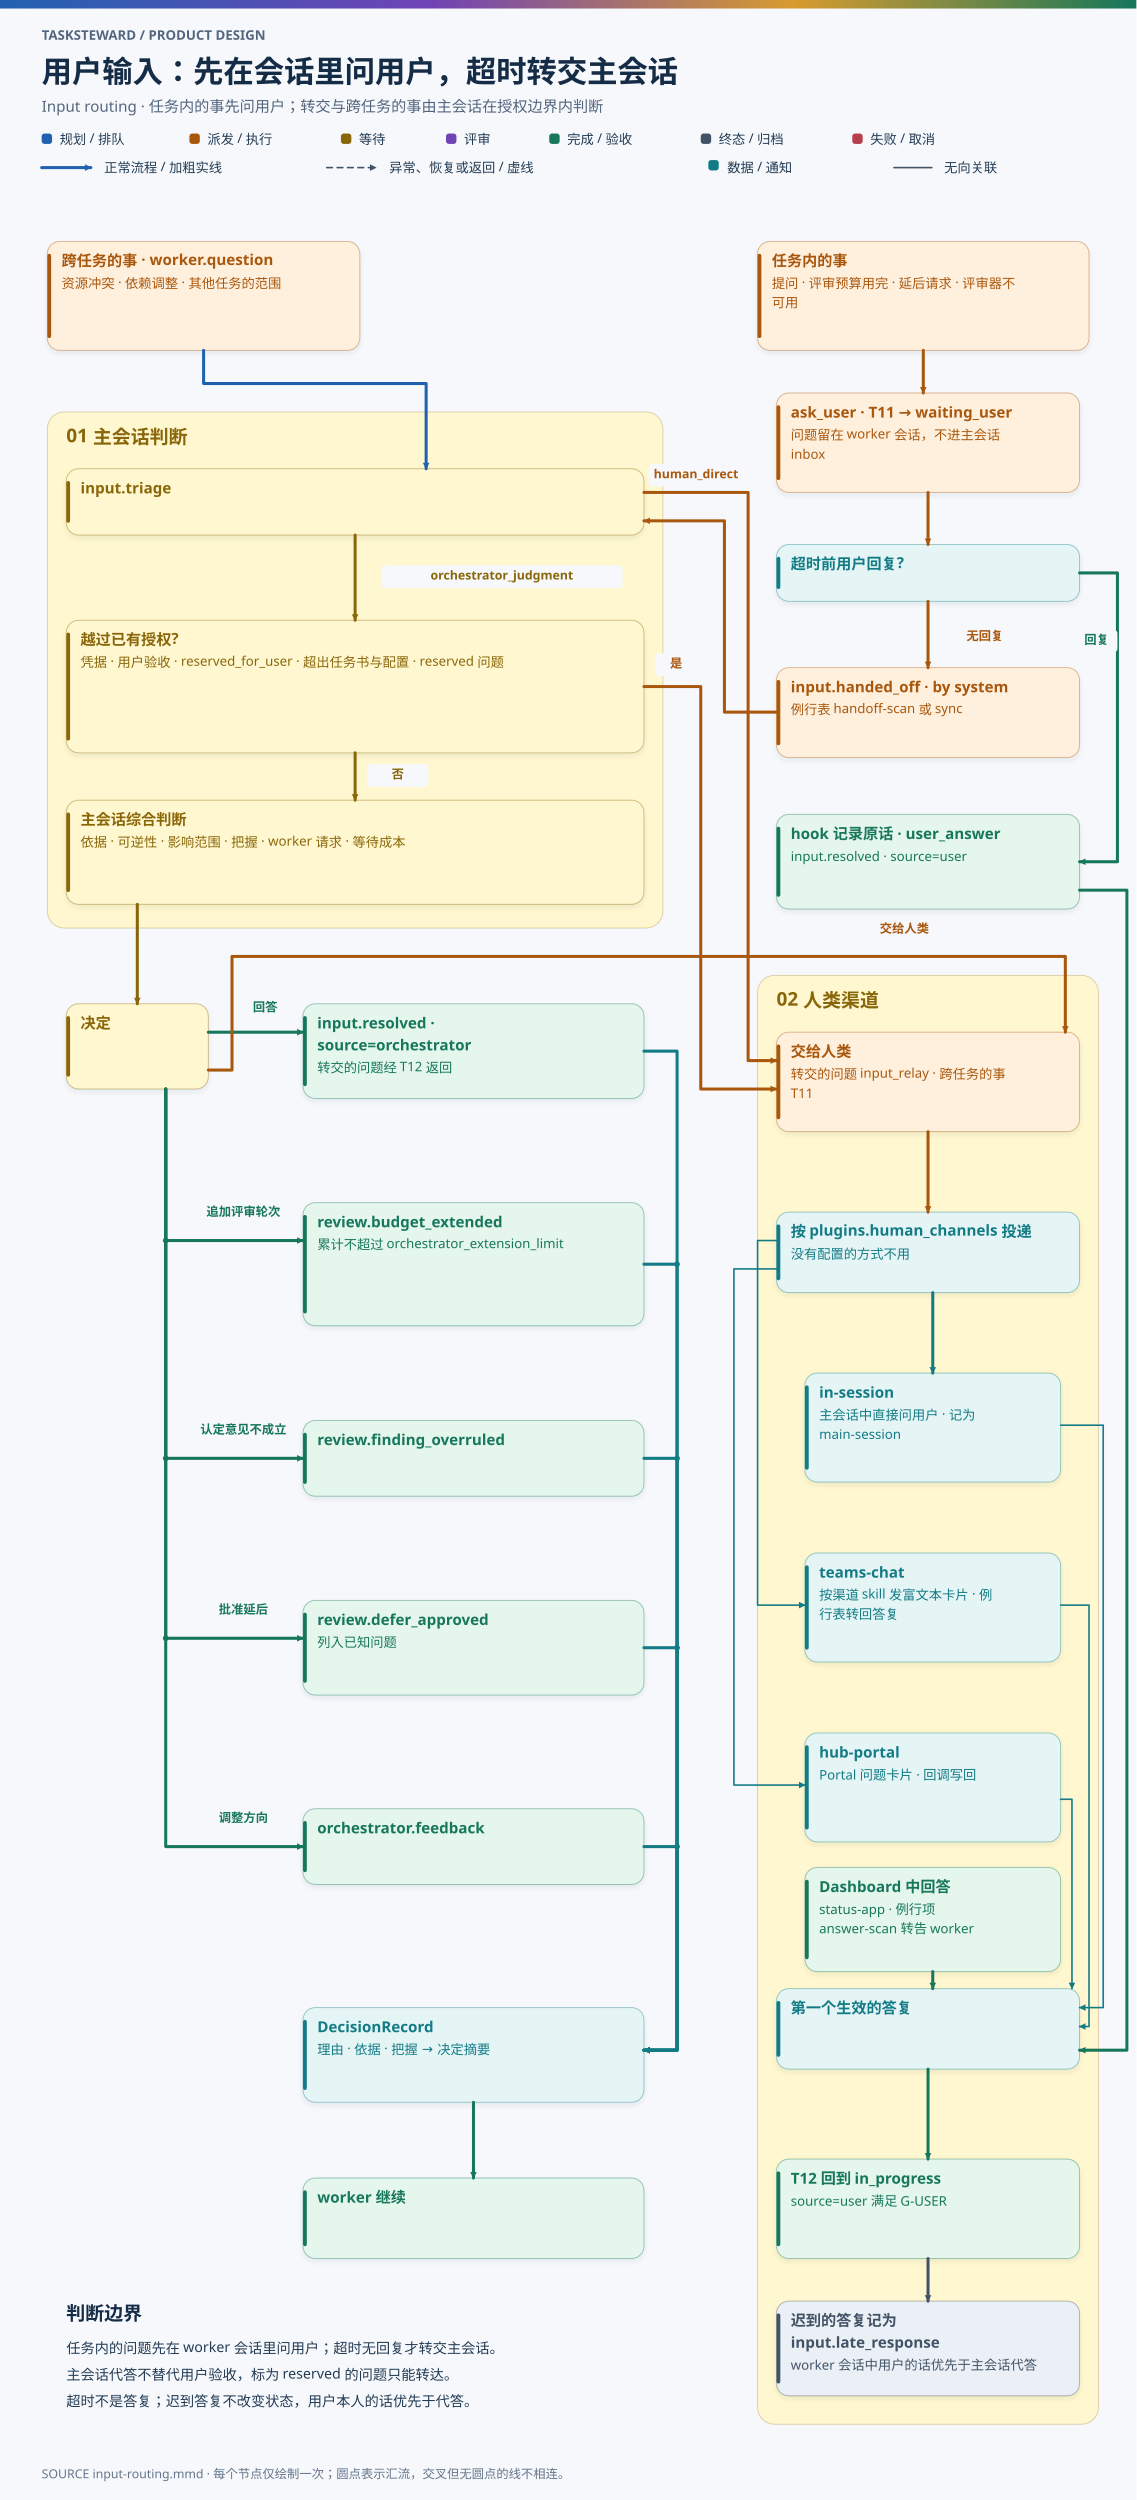
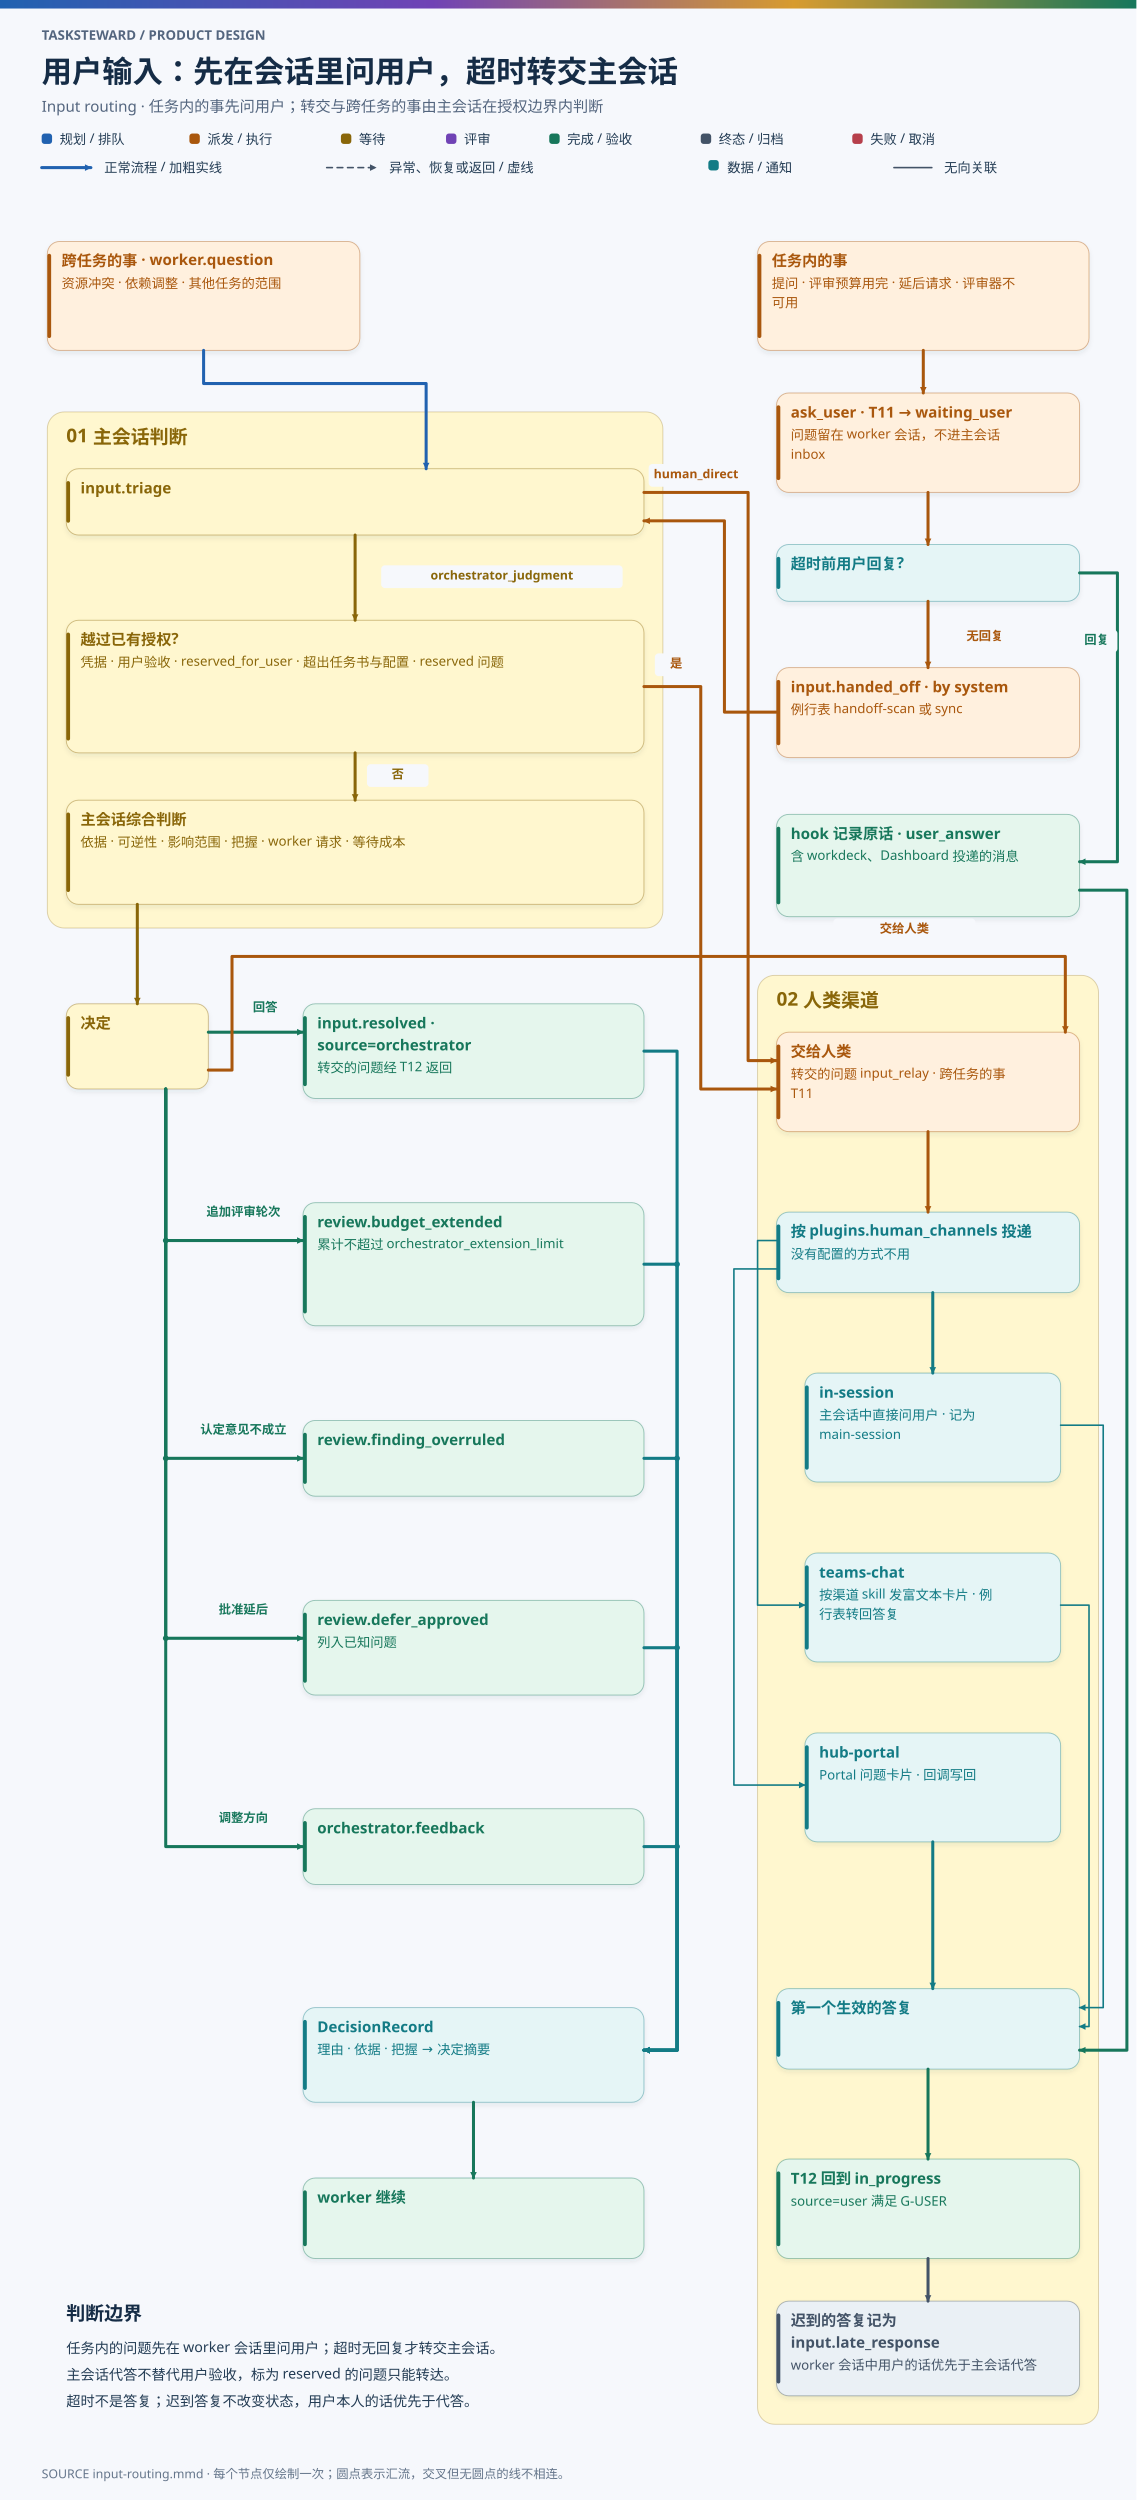
<svg xmlns="http://www.w3.org/2000/svg" width="1200" height="2640" viewBox="0 0 1200 2640" role="img" aria-labelledby="input-routing-title" font-family="Segoe UI, Microsoft YaHei, sans-serif">
  <defs>
    <linearGradient id="input-routing-header">
      <stop stop-color="#2162B0" />
      <stop offset=".38" stop-color="#7043B5" />
      <stop offset=".7" stop-color="#D79B2F" />
      <stop offset="1" stop-color="#17775B" />
    </linearGradient>
    <filter id="input-routing-shadow" x="-10%" y="-20%" width="120%" height="150%">
      <feDropShadow dx="0" dy="3" stdDeviation="3" flood-color="#19334F" flood-opacity=".08" />
    </filter>
    <marker id="input-routing-arrow-blue" viewBox="0 0 10 10" refX="9" refY="5" markerWidth="7" markerHeight="7" orient="auto-start-reverse" markerUnits="userSpaceOnUse">
      <path d="M 0 0 L 10 5 L 0 10 z" fill="#2162B0" />
    </marker>
    <marker id="input-routing-arrow-orange" viewBox="0 0 10 10" refX="9" refY="5" markerWidth="7" markerHeight="7" orient="auto-start-reverse" markerUnits="userSpaceOnUse">
      <path d="M 0 0 L 10 5 L 0 10 z" fill="#A9570D" />
    </marker>
    <marker id="input-routing-arrow-yellow" viewBox="0 0 10 10" refX="9" refY="5" markerWidth="7" markerHeight="7" orient="auto-start-reverse" markerUnits="userSpaceOnUse">
      <path d="M 0 0 L 10 5 L 0 10 z" fill="#896609" />
    </marker>
    <marker id="input-routing-arrow-purple" viewBox="0 0 10 10" refX="9" refY="5" markerWidth="7" markerHeight="7" orient="auto-start-reverse" markerUnits="userSpaceOnUse">
      <path d="M 0 0 L 10 5 L 0 10 z" fill="#7043B5" />
    </marker>
    <marker id="input-routing-arrow-green" viewBox="0 0 10 10" refX="9" refY="5" markerWidth="7" markerHeight="7" orient="auto-start-reverse" markerUnits="userSpaceOnUse">
      <path d="M 0 0 L 10 5 L 0 10 z" fill="#17775B" />
    </marker>
    <marker id="input-routing-arrow-slate" viewBox="0 0 10 10" refX="9" refY="5" markerWidth="7" markerHeight="7" orient="auto-start-reverse" markerUnits="userSpaceOnUse">
      <path d="M 0 0 L 10 5 L 0 10 z" fill="#435367" />
    </marker>
    <marker id="input-routing-arrow-red" viewBox="0 0 10 10" refX="9" refY="5" markerWidth="7" markerHeight="7" orient="auto-start-reverse" markerUnits="userSpaceOnUse">
      <path d="M 0 0 L 10 5 L 0 10 z" fill="#B63F4B" />
    </marker>
    <marker id="input-routing-arrow-teal" viewBox="0 0 10 10" refX="9" refY="5" markerWidth="7" markerHeight="7" orient="auto-start-reverse" markerUnits="userSpaceOnUse">
      <path d="M 0 0 L 10 5 L 0 10 z" fill="#137B85" />
    </marker>
  </defs>
  <rect x="0" y="0" width="1200" height="2640" rx="0" fill="#F6F8FC" stroke="none" />
  <rect x="0" y="0" width="1200" height="9" rx="0" fill="url(#input-routing-header)" stroke="none" />
  <text x="44" y="42" font-size="14" fill="#53657E" text-anchor="start" font-weight="600">TASKSTEWARD  /  PRODUCT DESIGN</text>
  <text x="44" y="87" font-size="32" fill="#152C46" text-anchor="start" font-weight="700">用户输入：先在会话里问用户，超时转交主会话</text>
  <text x="44" y="118" font-size="16" fill="#53657E" text-anchor="start" font-weight="400">Input routing  ·  任务内的事先问用户；转交与跨任务的事由主会话在授权边界内判断</text>
  <rect x="44" y="141" width="11" height="11" rx="3" fill="#2162B0" stroke="none" />
  <text x="63" y="152" font-size="14" fill="#233C54" text-anchor="start" font-weight="400">规划 / 排队</text>
  <rect x="200" y="141" width="11" height="11" rx="3" fill="#A9570D" stroke="none" />
  <text x="219" y="152" font-size="14" fill="#233C54" text-anchor="start" font-weight="400">派发 / 执行</text>
  <rect x="360" y="141" width="11" height="11" rx="3" fill="#896609" stroke="none" />
  <text x="379" y="152" font-size="14" fill="#233C54" text-anchor="start" font-weight="400">等待</text>
  <rect x="471" y="141" width="11" height="11" rx="3" fill="#7043B5" stroke="none" />
  <text x="490" y="152" font-size="14" fill="#233C54" text-anchor="start" font-weight="400">评审</text>
  <rect x="580" y="141" width="11" height="11" rx="3" fill="#17775B" stroke="none" />
  <text x="599" y="152" font-size="14" fill="#233C54" text-anchor="start" font-weight="400">完成 / 验收</text>
  <rect x="740" y="141" width="11" height="11" rx="3" fill="#435367" stroke="none" />
  <text x="759" y="152" font-size="14" fill="#233C54" text-anchor="start" font-weight="400">终态 / 归档</text>
  <rect x="900" y="141" width="11" height="11" rx="3" fill="#B63F4B" stroke="none" />
  <text x="919" y="152" font-size="14" fill="#233C54" text-anchor="start" font-weight="400">失败 / 取消</text>
  <path d="M 44,177 L 96,177" fill="none" stroke="#2162B0" stroke-width="3.2" stroke-linecap="round" stroke-linejoin="round" marker-end="url(#input-routing-arrow-blue)" />
  <text x="110" y="182" font-size="14" fill="#233C54" text-anchor="start" font-weight="400">正常流程 / 加粗实线</text>
  <path d="M 345,177 L 397,177" fill="none" stroke="#435367" stroke-width="1.7" stroke-linecap="round" stroke-linejoin="round" stroke-dasharray="6 5" marker-end="url(#input-routing-arrow-slate)" />
  <text x="411" y="182" font-size="14" fill="#233C54" text-anchor="start" font-weight="400">异常、恢复或返回 / 虚线</text>
  <rect x="748" y="169" width="11" height="11" rx="3" fill="#137B85" stroke="none" />
  <text x="768" y="182" font-size="14" fill="#233C54" text-anchor="start" font-weight="400">数据 / 通知</text>
  <path d="M 944,177 L 984,177" fill="none" stroke="#435367" stroke-width="1.7" stroke-linecap="round" stroke-linejoin="round" />
  <text x="997" y="182" font-size="14" fill="#233C54" text-anchor="start" font-weight="400">无向关联</text>
  <g data-node="Q2" data-box="50,255,330,115">
    <rect x="50" y="255" width="330" height="115" rx="13" fill="#FFF0DE" stroke="#A9570D" filter="url(#input-routing-shadow)" stroke-opacity=".40" />
    <rect x="50" y="268" width="4" height="89" rx="2" fill="#A9570D" stroke="none" />
    <text x="65" y="281" font-size="16" fill="#A9570D" text-anchor="start" font-weight="650">跨任务的事 · worker.question</text>
    <text x="65" y="304.2" font-size="14" fill="#A9570D" text-anchor="start" font-weight="400">资源冲突 · 依赖调整 · 其他任务的范围</text>
  </g>
  <g data-node="Q1" data-box="800,255,350,115">
    <rect x="800" y="255" width="350" height="115" rx="13" fill="#FFF0DE" stroke="#A9570D" filter="url(#input-routing-shadow)" stroke-opacity=".40" />
    <rect x="800" y="268" width="4" height="89" rx="2" fill="#A9570D" stroke="none" />
    <text x="815" y="281" font-size="16" fill="#A9570D" text-anchor="start" font-weight="650">任务内的事</text>
    <text x="815" y="304.2" font-size="14" fill="#A9570D" text-anchor="start" font-weight="400">提问 · 评审预算用完 · 延后请求 · 评审器不</text>
    <text x="815" y="324.5" font-size="14" fill="#A9570D" text-anchor="start" font-weight="400">可用</text>
  </g>
  <g data-node="ASK" data-box="820,415,320,105">
    <rect x="820" y="415" width="320" height="105" rx="13" fill="#FFF0DE" stroke="#A9570D" filter="url(#input-routing-shadow)" stroke-opacity=".40" />
    <rect x="820" y="428" width="4" height="79" rx="2" fill="#A9570D" stroke="none" />
    <text x="835" y="441" font-size="16" fill="#A9570D" text-anchor="start" font-weight="650">ask_user · T11 → waiting_user</text>
    <text x="835" y="464.2" font-size="14" fill="#A9570D" text-anchor="start" font-weight="400">问题留在 worker 会话，不进主会话</text>
    <text x="835" y="484.5" font-size="14" fill="#A9570D" text-anchor="start" font-weight="400">inbox</text>
  </g>
  <g data-node="U" data-box="820,575,320,60">
    <rect x="820" y="575" width="320" height="60" rx="13" fill="#E5F5F6" stroke="#137B85" filter="url(#input-routing-shadow)" stroke-opacity=".40" />
    <rect x="820" y="588" width="4" height="34" rx="2" fill="#137B85" stroke="none" />
    <text x="835" y="601" font-size="16" fill="#137B85" text-anchor="start" font-weight="650">超时前用户回复?</text>
  </g>
  <g data-node="HO" data-box="820,705,320,95">
    <rect x="820" y="705" width="320" height="95" rx="13" fill="#FFF0DE" stroke="#A9570D" filter="url(#input-routing-shadow)" stroke-opacity=".40" />
    <rect x="820" y="718" width="4" height="69" rx="2" fill="#A9570D" stroke="none" />
    <text x="835" y="731" font-size="16" fill="#A9570D" text-anchor="start" font-weight="650">input.handed_off · by system</text>
    <text x="835" y="754.2" font-size="14" fill="#A9570D" text-anchor="start" font-weight="400">例行表 handoff-scan 或 sync</text>
  </g>
-   <g data-node="UA" data-box="820,860,320,100">
-     <rect x="820" y="860" width="320" height="100" rx="13" fill="#E5F6ED" stroke="#17775B" filter="url(#input-routing-shadow)" stroke-opacity=".40" />
-     <rect x="820" y="873" width="4" height="74" rx="2" fill="#17775B" stroke="none" />
+   <g data-node="UA" data-box="820,860,320,108">
+     <rect x="820" y="860" width="320" height="108" rx="13" fill="#E5F6ED" stroke="#17775B" filter="url(#input-routing-shadow)" stroke-opacity=".40" />
+     <rect x="820" y="873" width="4" height="82" rx="2" fill="#17775B" stroke="none" />
    <text x="835" y="886" font-size="16" fill="#17775B" text-anchor="start" font-weight="650">hook 记录原话 · user_answer</text>
-     <text x="835" y="909.2" font-size="14" fill="#17775B" text-anchor="start" font-weight="400">input.resolved · source=user</text>
+     <text x="835" y="909.2" font-size="14" fill="#17775B" text-anchor="start" font-weight="400">含 workdeck、Dashboard 投递的消息</text>
  </g>
  <rect x="50" y="435" width="650" height="545" rx="18" fill="#FFF7CF" stroke="#896609" stroke-opacity=".28" />
  <text x="70" y="467" font-size="20" fill="#896609" text-anchor="start" font-weight="700">01  主会话判断</text>
  <g data-node="J" data-box="70,495,610,70">
    <rect x="70" y="495" width="610" height="70" rx="13" fill="#FFF7CF" stroke="#896609" filter="url(#input-routing-shadow)" stroke-opacity=".40" />
    <rect x="70" y="508" width="4" height="44" rx="2" fill="#896609" stroke="none" />
    <text x="85" y="521" font-size="16" fill="#896609" text-anchor="start" font-weight="650">input.triage</text>
  </g>
  <g data-node="A" data-box="70,655,610,140">
    <rect x="70" y="655" width="610" height="140" rx="13" fill="#FFF7CF" stroke="#896609" filter="url(#input-routing-shadow)" stroke-opacity=".40" />
    <rect x="70" y="668" width="4" height="114" rx="2" fill="#896609" stroke="none" />
    <text x="85" y="681" font-size="16" fill="#896609" text-anchor="start" font-weight="650">越过已有授权?</text>
    <text x="85" y="704.2" font-size="14" fill="#896609" text-anchor="start" font-weight="400">凭据 · 用户验收 · reserved_for_user · 超出任务书与配置 · reserved 问题</text>
  </g>
  <g data-node="F" data-box="70,845,610,110">
    <rect x="70" y="845" width="610" height="110" rx="13" fill="#FFF7CF" stroke="#896609" filter="url(#input-routing-shadow)" stroke-opacity=".40" />
    <rect x="70" y="858" width="4" height="84" rx="2" fill="#896609" stroke="none" />
    <text x="85" y="871" font-size="16" fill="#896609" text-anchor="start" font-weight="650">主会话综合判断</text>
    <text x="85" y="894.2" font-size="14" fill="#896609" text-anchor="start" font-weight="400">依据 · 可逆性 · 影响范围 · 把握 · worker 请求 · 等待成本</text>
  </g>
  <g data-node="D" data-box="70,1060,150,90">
    <rect x="70" y="1060" width="150" height="90" rx="13" fill="#FFF7CF" stroke="#896609" filter="url(#input-routing-shadow)" stroke-opacity=".40" />
    <rect x="70" y="1073" width="4" height="64" rx="2" fill="#896609" stroke="none" />
    <text x="85" y="1086" font-size="16" fill="#896609" text-anchor="start" font-weight="650">决定</text>
  </g>
  <g data-node="R1" data-box="320,1060,360,100">
    <rect x="320" y="1060" width="360" height="100" rx="13" fill="#E5F6ED" stroke="#17775B" filter="url(#input-routing-shadow)" stroke-opacity=".40" />
    <rect x="320" y="1073" width="4" height="74" rx="2" fill="#17775B" stroke="none" />
    <text x="335" y="1086" font-size="16" fill="#17775B" text-anchor="start" font-weight="650">input.resolved ·</text>
    <text x="335" y="1109.2" font-size="16" fill="#17775B" text-anchor="start" font-weight="650">source=orchestrator</text>
    <text x="335" y="1132.4" font-size="14" fill="#17775B" text-anchor="start" font-weight="400">转交的问题经 T12 返回</text>
  </g>
  <g data-node="R2" data-box="320,1270,360,130">
    <rect x="320" y="1270" width="360" height="130" rx="13" fill="#E5F6ED" stroke="#17775B" filter="url(#input-routing-shadow)" stroke-opacity=".40" />
    <rect x="320" y="1283" width="4" height="104" rx="2" fill="#17775B" stroke="none" />
    <text x="335" y="1296" font-size="16" fill="#17775B" text-anchor="start" font-weight="650">review.budget_extended</text>
    <text x="335" y="1319.2" font-size="14" fill="#17775B" text-anchor="start" font-weight="400">累计不超过 orchestrator_extension_limit</text>
  </g>
  <g data-node="R3" data-box="320,1500,360,80">
    <rect x="320" y="1500" width="360" height="80" rx="13" fill="#E5F6ED" stroke="#17775B" filter="url(#input-routing-shadow)" stroke-opacity=".40" />
    <rect x="320" y="1513" width="4" height="54" rx="2" fill="#17775B" stroke="none" />
    <text x="335" y="1526" font-size="16" fill="#17775B" text-anchor="start" font-weight="650">review.finding_overruled</text>
  </g>
  <g data-node="R4" data-box="320,1690,360,100">
    <rect x="320" y="1690" width="360" height="100" rx="13" fill="#E5F6ED" stroke="#17775B" filter="url(#input-routing-shadow)" stroke-opacity=".40" />
    <rect x="320" y="1703" width="4" height="74" rx="2" fill="#17775B" stroke="none" />
    <text x="335" y="1716" font-size="16" fill="#17775B" text-anchor="start" font-weight="650">review.defer_approved</text>
    <text x="335" y="1739.2" font-size="14" fill="#17775B" text-anchor="start" font-weight="400">列入已知问题</text>
  </g>
  <g data-node="R5" data-box="320,1910,360,80">
    <rect x="320" y="1910" width="360" height="80" rx="13" fill="#E5F6ED" stroke="#17775B" filter="url(#input-routing-shadow)" stroke-opacity=".40" />
    <rect x="320" y="1923" width="4" height="54" rx="2" fill="#17775B" stroke="none" />
    <text x="335" y="1936" font-size="16" fill="#17775B" text-anchor="start" font-weight="650">orchestrator.feedback</text>
  </g>
  <g data-node="DR" data-box="320,2120,360,100">
    <rect x="320" y="2120" width="360" height="100" rx="13" fill="#E5F5F6" stroke="#137B85" filter="url(#input-routing-shadow)" stroke-opacity=".40" />
    <rect x="320" y="2133" width="4" height="74" rx="2" fill="#137B85" stroke="none" />
    <text x="335" y="2146" font-size="16" fill="#137B85" text-anchor="start" font-weight="650">DecisionRecord</text>
    <text x="335" y="2169.2" font-size="14" fill="#137B85" text-anchor="start" font-weight="400">理由 · 依据 · 把握 → 决定摘要</text>
  </g>
  <g data-node="W1" data-box="320,2300,360,85">
    <rect x="320" y="2300" width="360" height="85" rx="13" fill="#E5F6ED" stroke="#17775B" filter="url(#input-routing-shadow)" stroke-opacity=".40" />
    <rect x="320" y="2313" width="4" height="59" rx="2" fill="#17775B" stroke="none" />
    <text x="335" y="2326" font-size="16" fill="#17775B" text-anchor="start" font-weight="650">worker 继续</text>
  </g>
  <rect x="800" y="1030" width="360" height="1530" rx="18" fill="#FFF7CF" stroke="#896609" stroke-opacity=".28" />
  <text x="820" y="1062" font-size="20" fill="#896609" text-anchor="start" font-weight="700">02  人类渠道</text>
  <g data-node="ESC" data-box="820,1090,320,105">
    <rect x="820" y="1090" width="320" height="105" rx="13" fill="#FFF0DE" stroke="#A9570D" filter="url(#input-routing-shadow)" stroke-opacity=".40" />
    <rect x="820" y="1103" width="4" height="79" rx="2" fill="#A9570D" stroke="none" />
    <text x="835" y="1116" font-size="16" fill="#A9570D" text-anchor="start" font-weight="650">交给人类</text>
    <text x="835" y="1139.2" font-size="14" fill="#A9570D" text-anchor="start" font-weight="400">转交的问题 input_relay · 跨任务的事</text>
    <text x="835" y="1159.5" font-size="14" fill="#A9570D" text-anchor="start" font-weight="400">T11</text>
  </g>
  <g data-node="CH" data-box="820,1280,320,85">
    <rect x="820" y="1280" width="320" height="85" rx="13" fill="#E5F5F6" stroke="#137B85" filter="url(#input-routing-shadow)" stroke-opacity=".40" />
    <rect x="820" y="1293" width="4" height="59" rx="2" fill="#137B85" stroke="none" />
    <text x="835" y="1306" font-size="16" fill="#137B85" text-anchor="start" font-weight="650">按 plugins.human_channels 投递</text>
    <text x="835" y="1329.2" font-size="14" fill="#137B85" text-anchor="start" font-weight="400">没有配置的方式不用</text>
  </g>
  <g data-node="S1" data-box="850,1450,270,115">
    <rect x="850" y="1450" width="270" height="115" rx="13" fill="#E5F5F6" stroke="#137B85" filter="url(#input-routing-shadow)" stroke-opacity=".40" />
    <rect x="850" y="1463" width="4" height="89" rx="2" fill="#137B85" stroke="none" />
    <text x="865" y="1476" font-size="16" fill="#137B85" text-anchor="start" font-weight="650">in-session</text>
    <text x="865" y="1499.2" font-size="14" fill="#137B85" text-anchor="start" font-weight="400">主会话中直接问用户 · 记为</text>
    <text x="865" y="1519.5" font-size="14" fill="#137B85" text-anchor="start" font-weight="400">main-session</text>
  </g>
  <g data-node="S2" data-box="850,1640,270,115">
    <rect x="850" y="1640" width="270" height="115" rx="13" fill="#E5F5F6" stroke="#137B85" filter="url(#input-routing-shadow)" stroke-opacity=".40" />
    <rect x="850" y="1653" width="4" height="89" rx="2" fill="#137B85" stroke="none" />
    <text x="865" y="1666" font-size="16" fill="#137B85" text-anchor="start" font-weight="650">teams-chat</text>
    <text x="865" y="1689.2" font-size="14" fill="#137B85" text-anchor="start" font-weight="400">按渠道 skill 发富文本卡片 · 例</text>
    <text x="865" y="1709.5" font-size="14" fill="#137B85" text-anchor="start" font-weight="400">行表转回答复</text>
  </g>
  <g data-node="S3" data-box="850,1830,270,115">
    <rect x="850" y="1830" width="270" height="115" rx="13" fill="#E5F5F6" stroke="#137B85" filter="url(#input-routing-shadow)" stroke-opacity=".40" />
    <rect x="850" y="1843" width="4" height="89" rx="2" fill="#137B85" stroke="none" />
    <text x="865" y="1856" font-size="16" fill="#137B85" text-anchor="start" font-weight="650">hub-portal</text>
    <text x="865" y="1879.2" font-size="14" fill="#137B85" text-anchor="start" font-weight="400">Portal 问题卡片 · 回调写回</text>
-   </g>
-   <g data-node="DB" data-box="850,1972,270,110">
-     <rect x="850" y="1972" width="270" height="110" rx="13" fill="#E5F6ED" stroke="#17775B" filter="url(#input-routing-shadow)" stroke-opacity=".40" />
-     <rect x="850" y="1985" width="4" height="84" rx="2" fill="#17775B" stroke="none" />
-     <text x="865" y="1998" font-size="16" fill="#17775B" text-anchor="start" font-weight="650">Dashboard 中回答</text>
-     <text x="865" y="2021.2" font-size="14" fill="#17775B" text-anchor="start" font-weight="400">status-app · 例行项</text>
-     <text x="865" y="2041.5" font-size="14" fill="#17775B" text-anchor="start" font-weight="400">answer-scan 转告 worker</text>
  </g>
  <g data-node="V" data-box="820,2100,320,85">
    <rect x="820" y="2100" width="320" height="85" rx="13" fill="#E5F5F6" stroke="#137B85" filter="url(#input-routing-shadow)" stroke-opacity=".40" />
    <rect x="820" y="2113" width="4" height="59" rx="2" fill="#137B85" stroke="none" />
    <text x="835" y="2126" font-size="16" fill="#137B85" text-anchor="start" font-weight="650">第一个生效的答复</text>
  </g>
  <g data-node="RR" data-box="820,2280,320,105">
    <rect x="820" y="2280" width="320" height="105" rx="13" fill="#E5F6ED" stroke="#17775B" filter="url(#input-routing-shadow)" stroke-opacity=".40" />
    <rect x="820" y="2293" width="4" height="79" rx="2" fill="#17775B" stroke="none" />
    <text x="835" y="2306" font-size="16" fill="#17775B" text-anchor="start" font-weight="650">T12 回到 in_progress</text>
    <text x="835" y="2329.2" font-size="14" fill="#17775B" text-anchor="start" font-weight="400">source=user 满足 G-USER</text>
  </g>
  <g data-node="C" data-box="820,2430,320,100">
    <rect x="820" y="2430" width="320" height="100" rx="13" fill="#EAF0F5" stroke="#435367" filter="url(#input-routing-shadow)" stroke-opacity=".40" />
    <rect x="820" y="2443" width="4" height="74" rx="2" fill="#435367" stroke="none" />
    <text x="835" y="2456" font-size="16" fill="#435367" text-anchor="start" font-weight="650">迟到的答复记为</text>
    <text x="835" y="2479.2" font-size="16" fill="#435367" text-anchor="start" font-weight="650">input.late_response</text>
    <text x="835" y="2502.4" font-size="14" fill="#435367" text-anchor="start" font-weight="400">worker 会话中用户的话优先于主会话代答</text>
  </g>
  <g data-label-ref="input-routing-label-0" data-edge="0" data-source="Q1" data-target="ASK">
    <path d="M 975,370 L 975,415" fill="none" stroke="#A9570D" stroke-width="3.2" stroke-linecap="round" stroke-linejoin="round" marker-end="url(#input-routing-arrow-orange)" />
  </g>
  <g data-label-ref="input-routing-label-1" data-edge="1" data-source="Q2" data-target="J">
    <path d="M 215,370 L 215,405 L 450,405 L 450,495" fill="none" stroke="#2162B0" stroke-width="3.2" stroke-linecap="round" stroke-linejoin="round" marker-end="url(#input-routing-arrow-blue)" />
  </g>
  <g data-label-ref="input-routing-label-2" data-edge="2" data-source="ASK" data-target="U">
    <path d="M 980,520 L 980,575" fill="none" stroke="#A9570D" stroke-width="3.2" stroke-linecap="round" stroke-linejoin="round" marker-end="url(#input-routing-arrow-orange)" />
  </g>
  <g data-label-ref="input-routing-label-3" data-edge="3" data-source="U" data-target="UA">
    <path d="M 1140,605 L 1180,605 L 1180,910 L 1140,910" fill="none" stroke="#17775B" stroke-width="3.2" stroke-linecap="round" stroke-linejoin="round" marker-end="url(#input-routing-arrow-green)" />
  </g>
  <g data-label-ref="input-routing-label-4" data-edge="4" data-source="U" data-target="HO">
    <path d="M 980,635 L 980,705" fill="none" stroke="#A9570D" stroke-width="3.2" stroke-linecap="round" stroke-linejoin="round" marker-end="url(#input-routing-arrow-orange)" />
  </g>
  <g data-label-ref="input-routing-label-5" data-edge="5" data-source="HO" data-target="J">
    <path d="M 820,752 L 765,752 L 765,550 L 680,550" fill="none" stroke="#A9570D" stroke-width="3.2" stroke-linecap="round" stroke-linejoin="round" marker-end="url(#input-routing-arrow-orange)" />
  </g>
  <g data-label-ref="input-routing-label-6" data-edge="6" data-source="J" data-target="ESC">
    <path d="M 680,520 L 790,520 L 790,1120 L 820,1120" fill="none" stroke="#A9570D" stroke-width="3.2" stroke-linecap="round" stroke-linejoin="round" marker-end="url(#input-routing-arrow-orange)" />
  </g>
  <g data-label-ref="input-routing-label-7" data-edge="7" data-source="J" data-target="A">
    <path d="M 375.0,565 L 375.0,655" fill="none" stroke="#896609" stroke-width="3.2" stroke-linecap="round" stroke-linejoin="round" marker-end="url(#input-routing-arrow-yellow)" />
  </g>
  <g data-label-ref="input-routing-label-8" data-edge="8" data-source="A" data-target="ESC">
    <path d="M 680,725 L 740,725 L 740,1150 L 820,1150" fill="none" stroke="#A9570D" stroke-width="3.2" stroke-linecap="round" stroke-linejoin="round" marker-end="url(#input-routing-arrow-orange)" />
  </g>
  <g data-label-ref="input-routing-label-9" data-edge="9" data-source="A" data-target="F">
    <path d="M 375.0,795 L 375.0,845" fill="none" stroke="#896609" stroke-width="3.2" stroke-linecap="round" stroke-linejoin="round" marker-end="url(#input-routing-arrow-yellow)" />
  </g>
  <g data-label-ref="input-routing-label-10" data-edge="10" data-source="F" data-target="D">
    <path d="M 145,955 L 145,1060" fill="none" stroke="#896609" stroke-width="3.2" stroke-linecap="round" stroke-linejoin="round" marker-end="url(#input-routing-arrow-yellow)" />
  </g>
  <g data-label-ref="input-routing-label-11" data-edge="11" data-source="D" data-target="R1">
    <path d="M 220,1090 L 320,1090" fill="none" stroke="#17775B" stroke-width="3.2" stroke-linecap="round" stroke-linejoin="round" marker-end="url(#input-routing-arrow-green)" />
  </g>
  <g data-label-ref="input-routing-label-12" data-edge="12" data-source="D" data-target="R2">
    <path d="M 175,1150 L 175,1310 L 320,1310" fill="none" stroke="#17775B" stroke-width="3.2" stroke-linecap="round" stroke-linejoin="round" marker-end="url(#input-routing-arrow-green)" />
  </g>
  <g data-label-ref="input-routing-label-13" data-edge="13" data-source="D" data-target="R3">
    <path d="M 175,1150 L 175,1540 L 320,1540" fill="none" stroke="#17775B" stroke-width="3.2" stroke-linecap="round" stroke-linejoin="round" marker-end="url(#input-routing-arrow-green)" />
  </g>
  <g data-label-ref="input-routing-label-14" data-edge="14" data-source="D" data-target="R4">
    <path d="M 175,1150 L 175,1730 L 320,1730" fill="none" stroke="#17775B" stroke-width="3.2" stroke-linecap="round" stroke-linejoin="round" marker-end="url(#input-routing-arrow-green)" />
  </g>
  <g data-label-ref="input-routing-label-15" data-edge="15" data-source="D" data-target="R5">
    <path d="M 175,1150 L 175,1950 L 320,1950" fill="none" stroke="#17775B" stroke-width="3.2" stroke-linecap="round" stroke-linejoin="round" marker-end="url(#input-routing-arrow-green)" />
  </g>
  <g data-label-ref="input-routing-label-16" data-edge="16" data-source="D" data-target="ESC">
    <path d="M 220,1130 L 245,1130 L 245,1010 L 1125,1010 L 1125,1090" fill="none" stroke="#A9570D" stroke-width="3.2" stroke-linecap="round" stroke-linejoin="round" marker-end="url(#input-routing-arrow-orange)" />
  </g>
  <g data-label-ref="input-routing-label-17" data-edge="17" data-source="R1" data-target="DR">
    <path d="M 680,1110 L 715,1110 L 715,2165 L 680,2165" fill="none" stroke="#137B85" stroke-width="3.2" stroke-linecap="round" stroke-linejoin="round" marker-end="url(#input-routing-arrow-teal)" />
  </g>
  <g data-label-ref="input-routing-label-18" data-edge="18" data-source="R2" data-target="DR">
    <path d="M 680,1335 L 715,1335 L 715,2165 L 680,2165" fill="none" stroke="#137B85" stroke-width="3.2" stroke-linecap="round" stroke-linejoin="round" marker-end="url(#input-routing-arrow-teal)" />
  </g>
  <g data-label-ref="input-routing-label-19" data-edge="19" data-source="R3" data-target="DR">
    <path d="M 680,1540 L 715,1540 L 715,2165 L 680,2165" fill="none" stroke="#137B85" stroke-width="3.2" stroke-linecap="round" stroke-linejoin="round" marker-end="url(#input-routing-arrow-teal)" />
  </g>
  <g data-label-ref="input-routing-label-20" data-edge="20" data-source="R4" data-target="DR">
    <path d="M 680,1740 L 715,1740 L 715,2165 L 680,2165" fill="none" stroke="#137B85" stroke-width="3.2" stroke-linecap="round" stroke-linejoin="round" marker-end="url(#input-routing-arrow-teal)" />
  </g>
  <g data-label-ref="input-routing-label-21" data-edge="21" data-source="R5" data-target="DR">
    <path d="M 680,1950 L 715,1950 L 715,2165 L 680,2165" fill="none" stroke="#137B85" stroke-width="3.2" stroke-linecap="round" stroke-linejoin="round" marker-end="url(#input-routing-arrow-teal)" />
  </g>
  <circle cx="175" cy="1310" r="3" fill="#17775B" />
  <circle cx="175" cy="1540" r="3" fill="#17775B" />
  <circle cx="175" cy="1730" r="3" fill="#17775B" />
  <circle cx="715" cy="1335" r="3" fill="#137B85" />
  <circle cx="715" cy="1540" r="3" fill="#137B85" />
  <circle cx="715" cy="1740" r="3" fill="#137B85" />
  <circle cx="715" cy="1950" r="3" fill="#137B85" />
  <g data-label-ref="input-routing-label-22" data-edge="22" data-source="DR" data-target="W1">
    <path d="M 500.0,2220 L 500.0,2300" fill="none" stroke="#17775B" stroke-width="3.2" stroke-linecap="round" stroke-linejoin="round" marker-end="url(#input-routing-arrow-green)" />
  </g>
  <g data-label-ref="input-routing-label-23" data-edge="23" data-source="ESC" data-target="CH">
    <path d="M 980.0,1195 L 980.0,1280" fill="none" stroke="#A9570D" stroke-width="3.2" stroke-linecap="round" stroke-linejoin="round" marker-end="url(#input-routing-arrow-orange)" />
  </g>
  <g data-label-ref="input-routing-label-24" data-edge="24" data-source="CH" data-target="S1">
    <path d="M 985,1365 L 985,1450" fill="none" stroke="#137B85" stroke-width="3.2" stroke-linecap="round" stroke-linejoin="round" marker-end="url(#input-routing-arrow-teal)" />
  </g>
  <g data-label-ref="input-routing-label-25" data-edge="25" data-source="CH" data-target="S2">
    <path d="M 820,1310 L 800,1310 L 800,1695 L 850,1695" fill="none" stroke="#137B85" stroke-width="1.7" stroke-linecap="round" stroke-linejoin="round" marker-end="url(#input-routing-arrow-teal)" />
  </g>
  <g data-label-ref="input-routing-label-26" data-edge="26" data-source="CH" data-target="S3">
    <path d="M 820,1340 L 775,1340 L 775,1885 L 850,1885" fill="none" stroke="#137B85" stroke-width="1.7" stroke-linecap="round" stroke-linejoin="round" marker-end="url(#input-routing-arrow-teal)" />
  </g>
  <g data-label-ref="input-routing-label-27" data-edge="27" data-source="S1" data-target="V">
    <path d="M 1120,1505 L 1165,1505 L 1165,2120 L 1140,2120" fill="none" stroke="#137B85" stroke-width="1.7" stroke-linecap="round" stroke-linejoin="round" marker-end="url(#input-routing-arrow-teal)" />
  </g>
  <g data-label-ref="input-routing-label-28" data-edge="28" data-source="S2" data-target="V">
    <path d="M 1120,1695 L 1150,1695 L 1150,2140 L 1140,2140" fill="none" stroke="#137B85" stroke-width="1.7" stroke-linecap="round" stroke-linejoin="round" marker-end="url(#input-routing-arrow-teal)" />
  </g>
  <g data-label-ref="input-routing-label-29" data-edge="29" data-source="S3" data-target="V">
-     <path d="M 1120,1900 L 1132,1900 L 1132,2100" fill="none" stroke="#137B85" stroke-width="1.7" stroke-linecap="round" stroke-linejoin="round" marker-end="url(#input-routing-arrow-teal)" />
-   </g>
-   <g data-label-ref="input-routing-label-31" data-edge="31" data-source="DB" data-target="V">
-     <path d="M 985,2082 L 985,2100" fill="none" stroke="#17775B" stroke-width="3.2" stroke-linecap="round" stroke-linejoin="round" marker-end="url(#input-routing-arrow-green)" />
+     <path d="M 985,1945 L 985,2100" fill="none" stroke="#137B85" stroke-width="3.2" stroke-linecap="round" stroke-linejoin="round" marker-end="url(#input-routing-arrow-teal)" />
  </g>
  <g data-label-ref="input-routing-label-30" data-edge="30" data-source="UA" data-target="V">
    <path d="M 1140,940 L 1190,940 L 1190,2165 L 1140,2165" fill="none" stroke="#17775B" stroke-width="3.2" stroke-linecap="round" stroke-linejoin="round" marker-end="url(#input-routing-arrow-green)" />
  </g>
-   <g data-label-ref="input-routing-label-32" data-edge="32" data-source="V" data-target="RR">
+   <g data-label-ref="input-routing-label-31" data-edge="31" data-source="V" data-target="RR">
    <path d="M 980.0,2185 L 980.0,2280" fill="none" stroke="#17775B" stroke-width="3.2" stroke-linecap="round" stroke-linejoin="round" marker-end="url(#input-routing-arrow-green)" />
  </g>
-   <g data-label-ref="input-routing-label-33" data-edge="33" data-source="RR" data-target="C">
+   <g data-label-ref="input-routing-label-32" data-edge="32" data-source="RR" data-target="C">
    <path d="M 980.0,2385 L 980.0,2430" fill="none" stroke="#435367" stroke-width="3.2" stroke-linecap="round" stroke-linejoin="round" marker-end="url(#input-routing-arrow-slate)" />
  </g>
  <text x="70" y="2450" font-size="20" fill="#152C46" text-anchor="start" font-weight="700">判断边界</text>
  <text x="70" y="2485" font-size="15" fill="#233C54" text-anchor="start" font-weight="400">任务内的问题先在 worker 会话里问用户；超时无回复才转交主会话。</text>
  <text x="70" y="2513" font-size="15" fill="#233C54" text-anchor="start" font-weight="400">主会话代答不替代用户验收，标为 reserved 的问题只能转达。</text>
  <text x="70" y="2541" font-size="15" fill="#233C54" text-anchor="start" font-weight="400">超时不是答复；迟到答复不改变状态，用户本人的话优先于代答。</text>
  <g id="input-routing-label-0" />
  <g id="input-routing-label-1" />
  <g id="input-routing-label-2" />
  <g id="input-routing-label-3">
    <g data-label-box="1136.0,665,44,24">
      <rect x="1136.0" y="665" width="44" height="24" rx="4" fill="#F6F8FC" />
      <text x="1158" y="680" font-size="13" fill="#17775B" text-anchor="middle" font-weight="600">回复</text>
    </g>
  </g>
  <g id="input-routing-label-4">
    <g data-label-box="1003.0,661,74,24">
      <rect x="1003.0" y="661" width="74" height="24" rx="4" fill="#F6F8FC" />
      <text x="1040" y="676" font-size="13" fill="#A9570D" text-anchor="middle" font-weight="600">无回复</text>
    </g>
  </g>
  <g id="input-routing-label-5" />
  <g id="input-routing-label-6">
    <g data-label-box="685.0,490,100,24">
      <rect x="685.0" y="490" width="100" height="24" rx="4" fill="#F6F8FC" />
      <text x="735" y="505" font-size="13" fill="#A9570D" text-anchor="middle" font-weight="600">human_direct</text>
    </g>
  </g>
  <g id="input-routing-label-7">
    <g data-label-box="402.5,597,255,24">
      <rect x="402.5" y="597" width="255" height="24" rx="4" fill="#F6F8FC" />
      <text x="530" y="612" font-size="13" fill="#896609" text-anchor="middle" font-weight="600">orchestrator_judgment</text>
    </g>
  </g>
  <g id="input-routing-label-8">
    <g data-label-box="691.5,690,45,24">
      <rect x="691.5" y="690" width="45" height="24" rx="4" fill="#F6F8FC" />
      <text x="714" y="705" font-size="13" fill="#A9570D" text-anchor="middle" font-weight="600">是</text>
    </g>
  </g>
  <g id="input-routing-label-9">
    <g data-label-box="387.5,807,65,24">
      <rect x="387.5" y="807" width="65" height="24" rx="4" fill="#F6F8FC" />
      <text x="420" y="822" font-size="13" fill="#896609" text-anchor="middle" font-weight="600">否</text>
    </g>
  </g>
  <g id="input-routing-label-10" />
  <g id="input-routing-label-11">
    <g data-label-box="250.0,1053,60,24">
      <rect x="250.0" y="1053" width="60" height="24" rx="4" fill="#F6F8FC" />
      <text x="280" y="1068" font-size="13" fill="#17775B" text-anchor="middle" font-weight="600">回答</text>
    </g>
  </g>
  <g id="input-routing-label-12">
    <g data-label-box="202.0,1269,110,24">
      <rect x="202.0" y="1269" width="110" height="24" rx="4" fill="#F6F8FC" />
      <text x="257" y="1284" font-size="13" fill="#17775B" text-anchor="middle" font-weight="600">追加评审轮次</text>
    </g>
  </g>
  <g id="input-routing-label-13">
    <g data-label-box="202.0,1499,110,24">
      <rect x="202.0" y="1499" width="110" height="24" rx="4" fill="#F6F8FC" />
      <text x="257" y="1514" font-size="13" fill="#17775B" text-anchor="middle" font-weight="600">认定意见不成立</text>
    </g>
  </g>
  <g id="input-routing-label-14">
    <g data-label-box="202.0,1689,110,24">
      <rect x="202.0" y="1689" width="110" height="24" rx="4" fill="#F6F8FC" />
      <text x="257" y="1704" font-size="13" fill="#17775B" text-anchor="middle" font-weight="600">批准延后</text>
    </g>
  </g>
  <g id="input-routing-label-15">
    <g data-label-box="202.0,1909,110,24">
      <rect x="202.0" y="1909" width="110" height="24" rx="4" fill="#F6F8FC" />
      <text x="257" y="1924" font-size="13" fill="#17775B" text-anchor="middle" font-weight="600">调整方向</text>
    </g>
  </g>
  <g id="input-routing-label-16">
    <g data-label-box="880.0,970,150,24">
      <rect x="880.0" y="970" width="150" height="24" rx="4" fill="#F6F8FC" />
      <text x="955" y="985" font-size="13" fill="#A9570D" text-anchor="middle" font-weight="600">交给人类</text>
    </g>
  </g>
  <g id="input-routing-label-17" />
  <g id="input-routing-label-18" />
  <g id="input-routing-label-19" />
  <g id="input-routing-label-20" />
  <g id="input-routing-label-21" />
  <g id="input-routing-label-22" />
  <g id="input-routing-label-23" />
  <g id="input-routing-label-24" />
  <g id="input-routing-label-25" />
  <g id="input-routing-label-26" />
  <g id="input-routing-label-27" />
  <g id="input-routing-label-28" />
  <g id="input-routing-label-29" />
+   <g id="input-routing-label-30" />
  <g id="input-routing-label-31" />
-   <g id="input-routing-label-30" />
  <g id="input-routing-label-32" />
-   <g id="input-routing-label-33" />
  <text x="44" y="2617" font-size="13" fill="#64758A" text-anchor="start" font-weight="400">SOURCE  input-routing.mmd   ·   每个节点仅绘制一次；圆点表示汇流，交叉但无圆点的线不相连。</text>
</svg>
